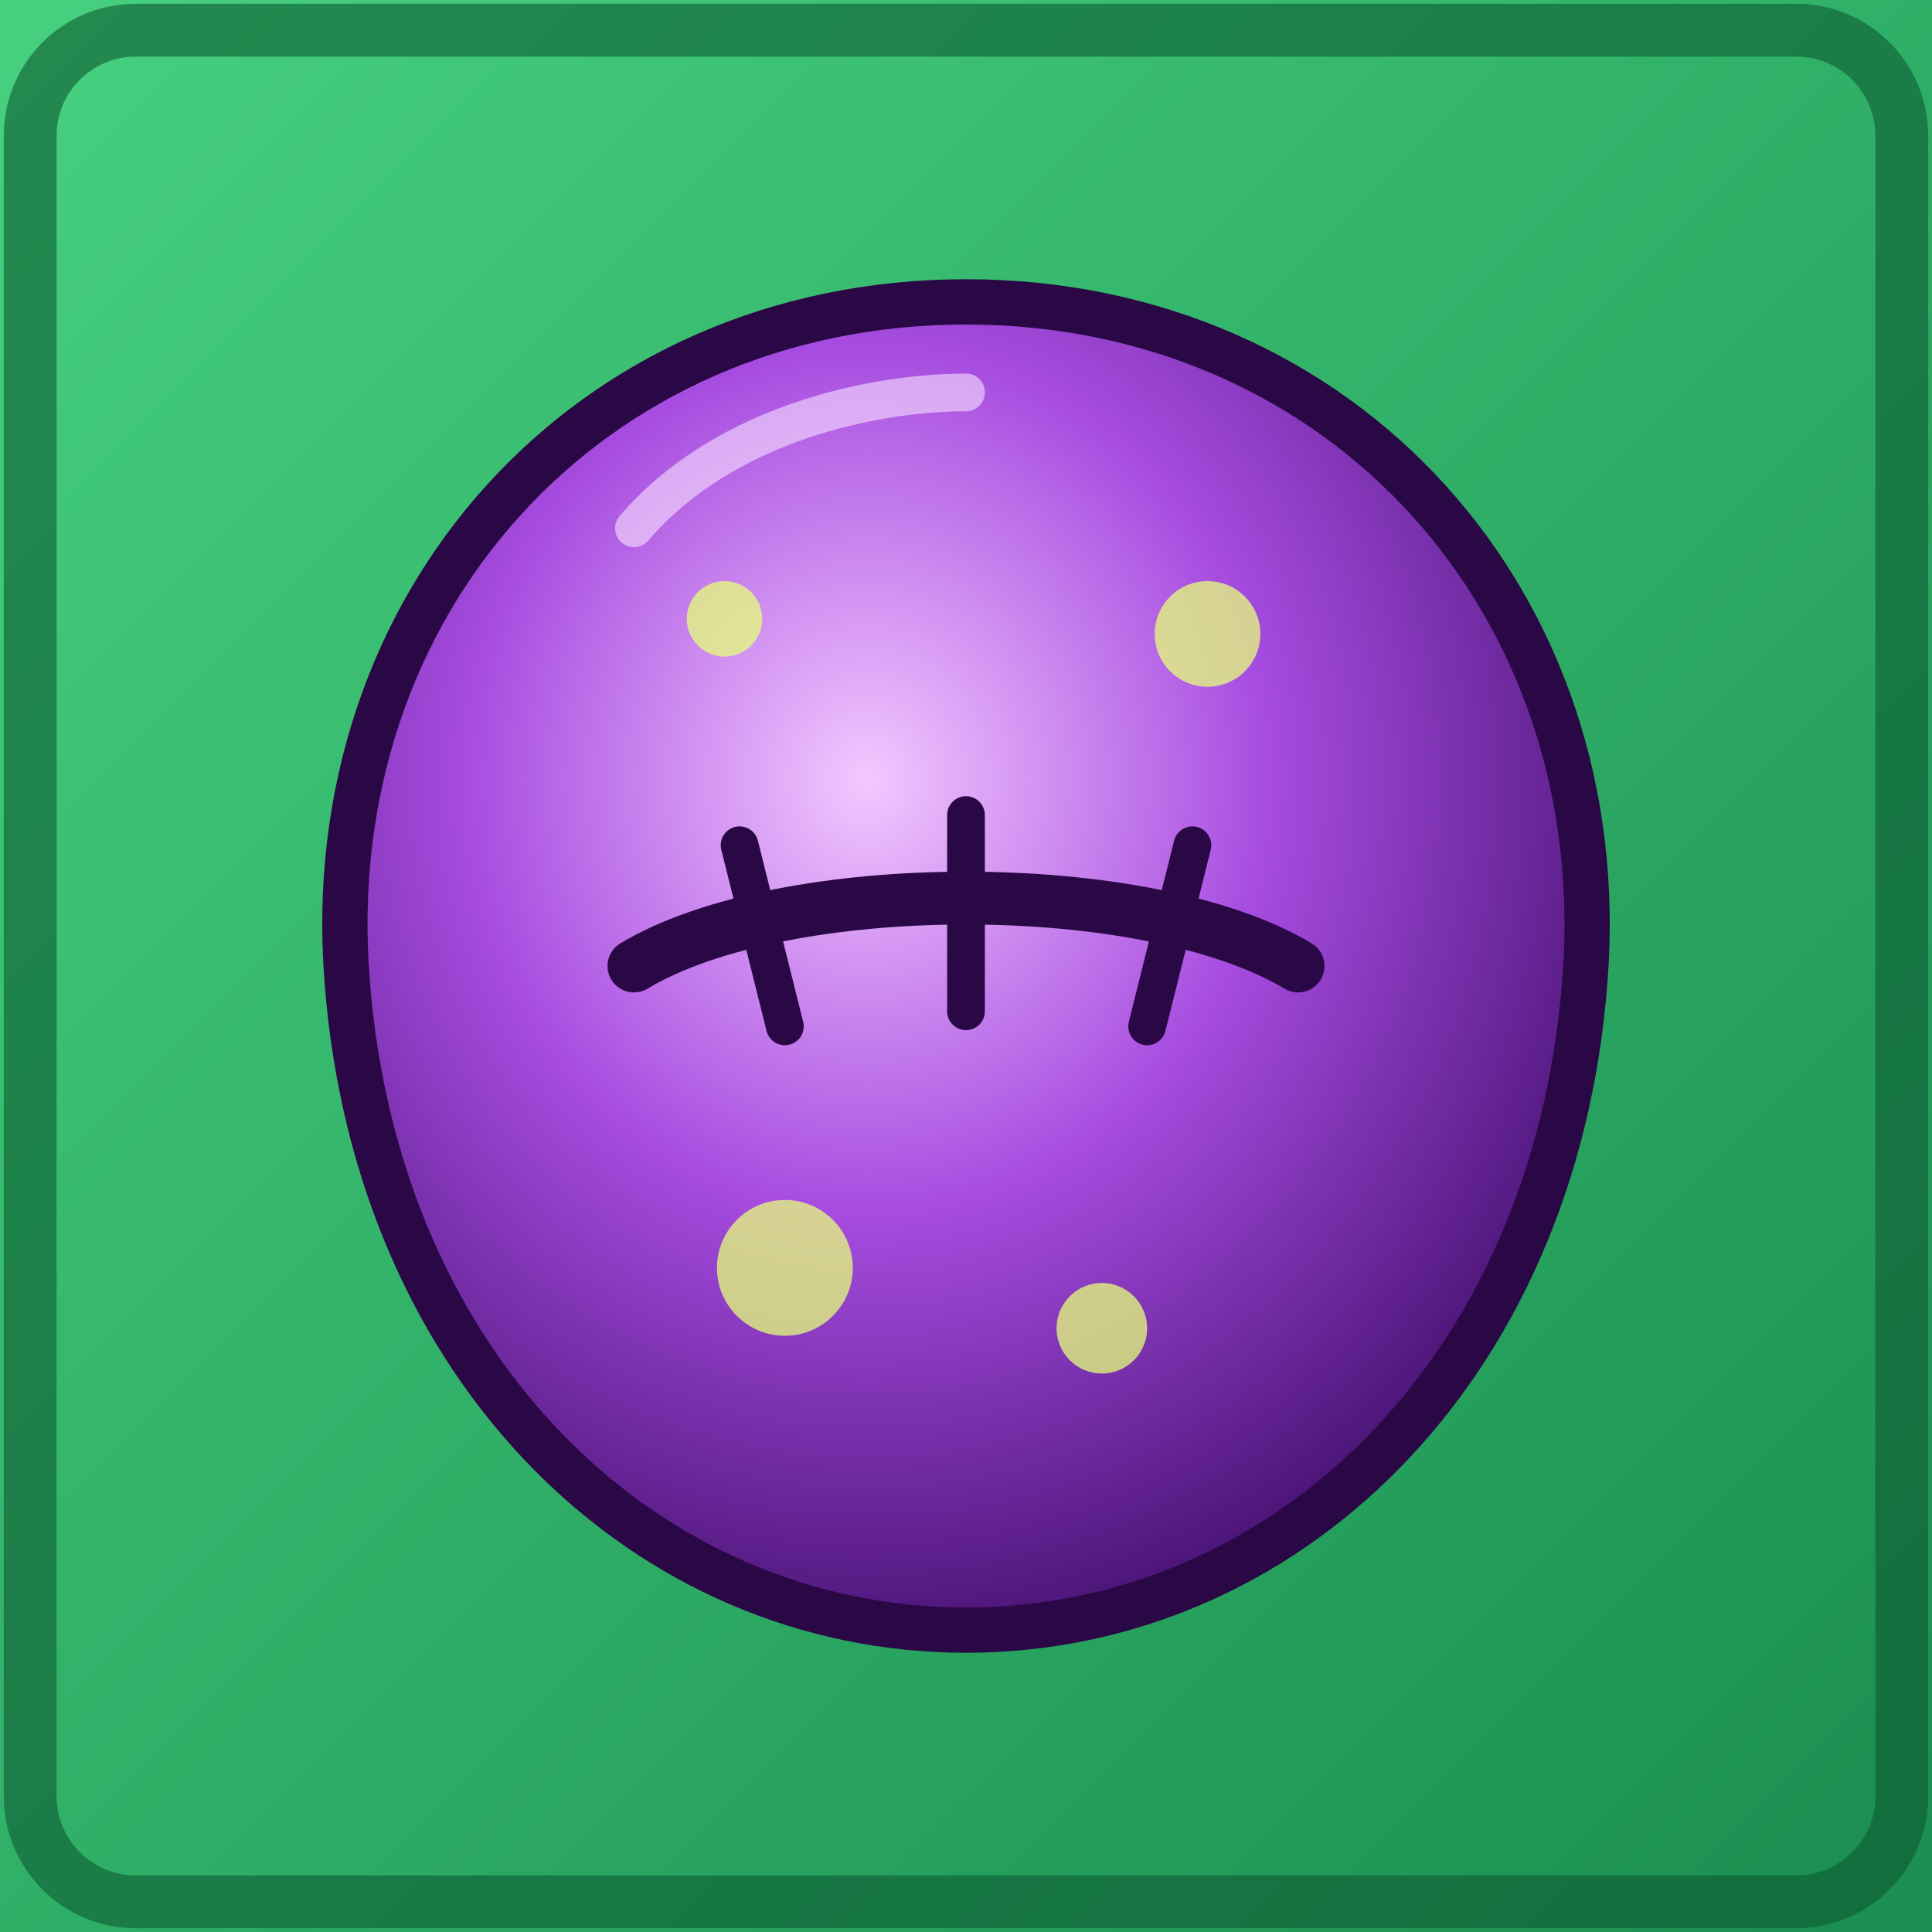
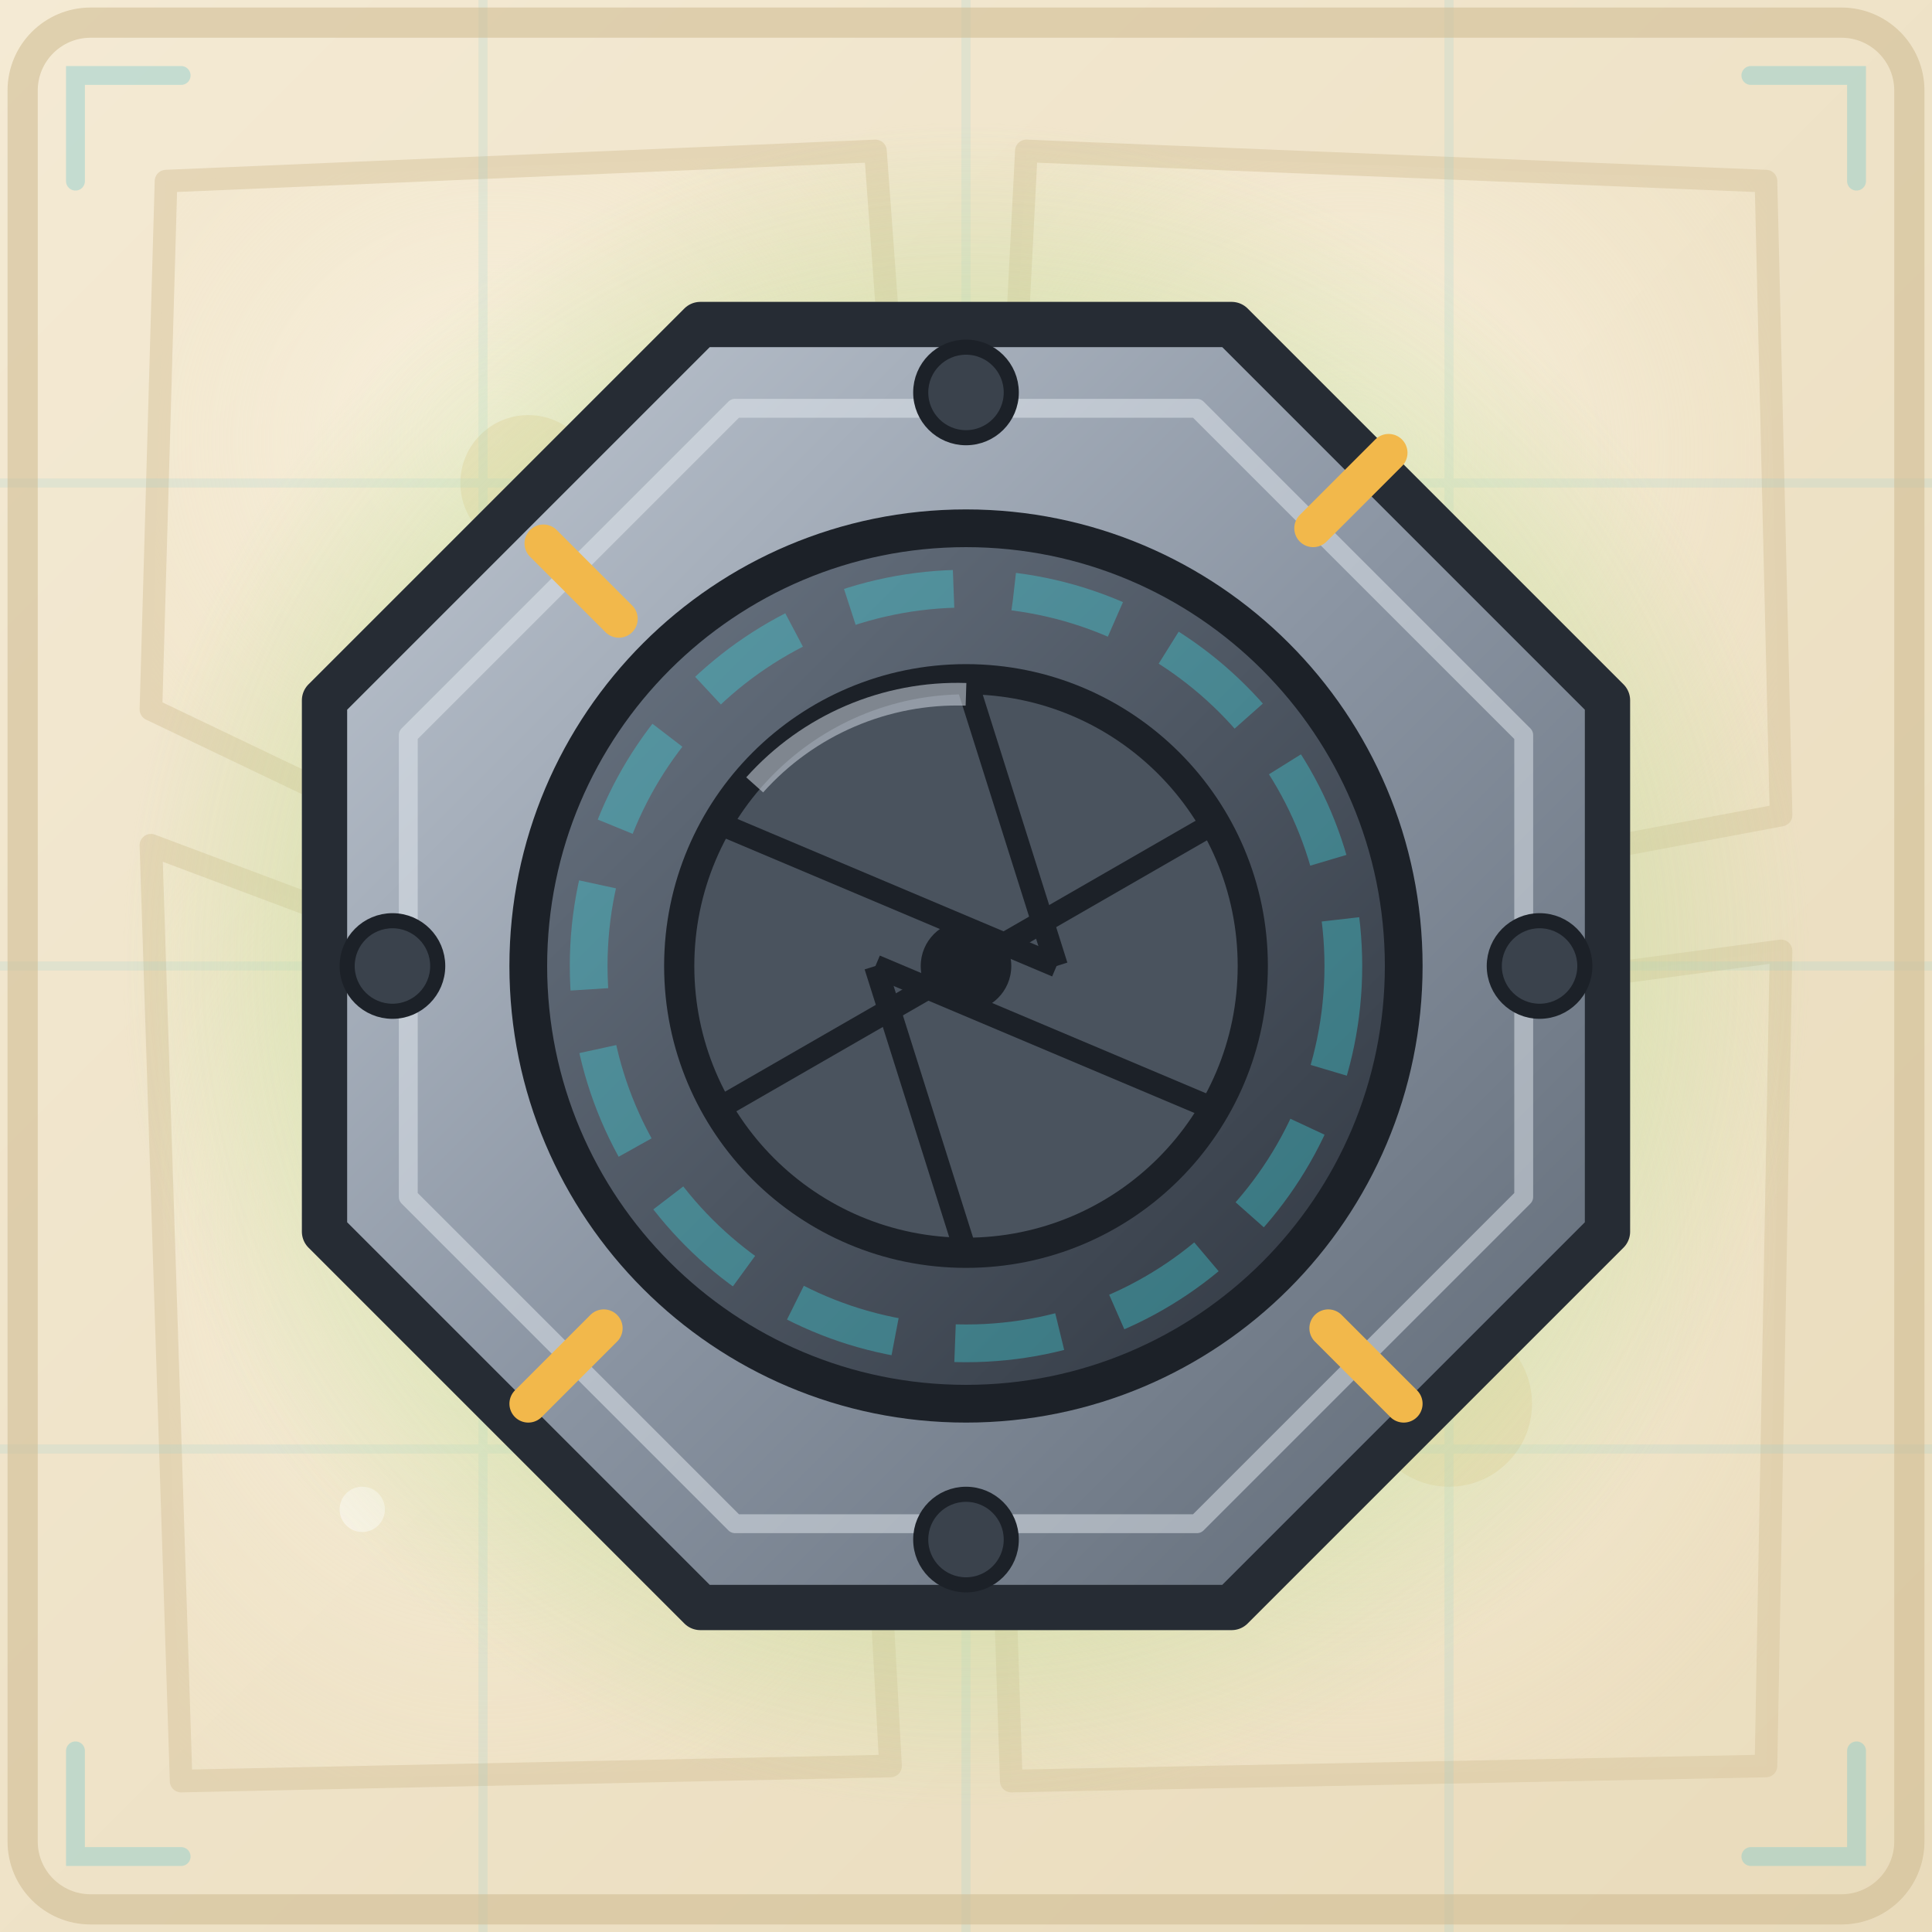
<svg xmlns="http://www.w3.org/2000/svg" viewBox="0 0 256 256" width="256" height="256">
  <defs>
-     <linearGradient id="cyto" x1="0" y1="0" x2="1" y2="1">
-       <stop offset="0" stop-color="#46d17f" />
-       <stop offset="1" stop-color="#1a8d50" />
+     <linearGradient id="mx" x1="0" y1="0" x2="1" y2="1">
+       <stop offset="0" stop-color="#f4ead4" />
+       <stop offset="1" stop-color="#e9dbbb" />
    </linearGradient>
-     <radialGradient id="sac" cx="42%" cy="36%" r="65%">
-       <stop offset="0" stop-color="#f3c8ff" />
-       <stop offset="0.5" stop-color="#a64ce0" />
-       <stop offset="1" stop-color="#4b1477" />
+     <radialGradient id="mxCell" cx="45%" cy="40%" r="70%">
+       <stop offset="0" stop-color="#fbf5e6" stop-opacity="0.75" />
+       <stop offset="1" stop-color="#f1e4c6" stop-opacity="0.2" />
    </radialGradient>
+     <radialGradient id="tissue" cx="50%" cy="50%" r="50%">
+       <stop offset="0.6" stop-color="#c8dfa0" />
+       <stop offset="1" stop-color="#c8dfa0" stop-opacity="0" />
+     </radialGradient>
+     <linearGradient id="steel" x1="0" y1="0" x2="1" y2="1">
+       <stop offset="0" stop-color="#c2cad4" />
+       <stop offset="0.5" stop-color="#8b95a3" />
+       <stop offset="1" stop-color="#5c6672" />
+     </linearGradient>
+     <linearGradient id="steelDark" x1="0" y1="0" x2="1" y2="1">
+       <stop offset="0" stop-color="#6b7684" />
+       <stop offset="1" stop-color="#2f3640" />
+     </linearGradient>
+     <filter id="glow" x="-40%" y="-40%" width="180%" height="180%">
+       <feGaussianBlur stdDeviation="6" />
+     </filter>
  </defs>
-   <rect width="256" height="256" fill="url(#cyto)" />
-   <rect x="4" y="4" width="248" height="248" rx="14" fill="none" stroke="#0c5a30" stroke-width="7" opacity="0.6" />
-   <path d="M128,40 C178,40 214,80 210,130 C206,182 170,216 128,216 C86,216 50,182 46,130 C42,80 78,40 128,40 Z" fill="url(#sac)" stroke="#2a0845" stroke-width="6" />
-   <path d="M84,128 C104,116 152,116 172,128" fill="none" stroke="#2a0845" stroke-width="7" stroke-linecap="round" />
-   <g stroke="#2a0845" stroke-width="5" stroke-linecap="round">
-     <line x1="98" y1="112" x2="104" y2="136" />
-     <line x1="128" y1="108" x2="128" y2="134" />
-     <line x1="158" y1="112" x2="152" y2="136" />
+   <rect width="256" height="256" fill="url(#mx)" />
+   <g fill="url(#mxCell)" stroke="#d9c6a0" stroke-width="3" stroke-opacity="0.55" stroke-linejoin="round">
+     <path d="M22,24 L116,20 L122,102 L66,116 L20,94 Z" />
+     <path d="M136,20 L234,24 L236,108 L172,120 L132,98 Z" />
+     <path d="M20,112 L68,130 L112,124 L118,234 L24,236 Z" />
+     <path d="M130,116 L176,134 L236,126 L234,234 L134,236 Z" />
  </g>
-   <g fill="#e6ff7a" opacity="0.75">
-     <circle cx="104" cy="168" r="9" />
-     <circle cx="146" cy="176" r="6" />
-     <circle cx="160" cy="84" r="7" />
-     <circle cx="96" cy="82" r="5" />
+   <g fill="#e6cf9c" opacity="0.45">
+     <circle cx="70" cy="64" r="9" />
+     <circle cx="192" cy="186" r="11" />
+     <circle cx="182" cy="66" r="5" />
  </g>
-   <path d="M84,70 C96,56 116,52 128,52" fill="none" stroke="#f8e1ff" stroke-width="5" stroke-linecap="round" opacity="0.6" />
+   <g fill="#ffffff" opacity="0.45">
+     <circle cx="96" cy="170" r="5" />
+     <circle cx="108" cy="186" r="2.5" />
+     <circle cx="210" cy="92" r="3.5" />
+     <circle cx="48" cy="200" r="3" />
+     <circle cx="150" cy="56" r="2.5" />
+   </g>
+   <g stroke="#8fcfd0" stroke-width="1.2" opacity="0.18">
+     <line x1="64" y1="0" x2="64" y2="256" />
+     <line x1="128" y1="0" x2="128" y2="256" />
+     <line x1="192" y1="0" x2="192" y2="256" />
+     <line x1="0" y1="64" x2="256" y2="64" />
+     <line x1="0" y1="128" x2="256" y2="128" />
+     <line x1="0" y1="192" x2="256" y2="192" />
+   </g>
+   <g fill="none" stroke="#7cc9cc" stroke-width="2.5" stroke-linecap="round" opacity="0.4">
+     <path d="M10,24 V10 H24" />
+     <path d="M232,10 H246 V24" />
+     <path d="M246,232 V246 H232" />
+     <path d="M24,246 H10 V232" />
+   </g>
+   <rect x="3" y="3" width="250" height="250" rx="9" fill="none" stroke="#cdb98f" stroke-width="4" opacity="0.55" />
+   <circle cx="128" cy="128" r="112" fill="url(#tissue)" opacity="0.8" />
+   <path d="M213.0,163.2 L163.2,213.0 L92.8,213.0 L43.0,163.2 L43.0,92.8 L92.8,43.0 L163.2,43.0 L213.0,92.8 Z" fill="url(#steel)" stroke="#262c34" stroke-width="6" stroke-linejoin="round" />
+   <path d="M201.9,158.6 L158.6,201.9 L97.4,201.9 L54.1,158.6 L54.1,97.4 L97.4,54.1 L158.6,54.1 L201.9,97.4 Z" fill="none" stroke="#e4eaf0" stroke-width="2.5" opacity="0.5" stroke-linejoin="round" />
+   <g fill="#3a424c" stroke="#1c2128" stroke-width="2">
+     <circle cx="128" cy="52" r="6" />
+     <circle cx="204" cy="128" r="6" />
+     <circle cx="128" cy="204" r="6" />
+     <circle cx="52" cy="128" r="6" />
+   </g>
+   <g stroke="#f2b84b" stroke-width="5" stroke-linecap="round">
+     <line x1="174" y1="70" x2="184" y2="60" />
+     <line x1="186" y1="186" x2="176" y2="176" />
+     <line x1="70" y1="186" x2="80" y2="176" />
+     <line x1="72" y1="72" x2="82" y2="82" />
+   </g>
+   <circle cx="128" cy="128" r="58" fill="url(#steelDark)" stroke="#1c2128" stroke-width="5" />
+   <circle cx="128" cy="128" r="50" fill="none" stroke="#3fe0e8" stroke-width="5" opacity="0.35" stroke-dasharray="14 8" />
+   <circle cx="128" cy="128" r="38" fill="#4a535e" stroke="#1c2128" stroke-width="4" />
+   <g stroke="#1c2128" stroke-width="3" fill="none">
+     <path d="M128,90 L140,128" />
+     <path d="M161,109 L128,128" />
+     <path d="M161,147 L116,128" />
+     <path d="M128,166 L116,128" />
+     <path d="M95,147 L128,128" />
+     <path d="M95,109 L140,128" />
+   </g>
+   <circle cx="128" cy="128" r="6" fill="#1c2128" />
+   <path d="M100,104 A36,36 0 0 1 128,92" fill="none" stroke="#c2cad4" stroke-width="3" opacity="0.6" />
</svg>
